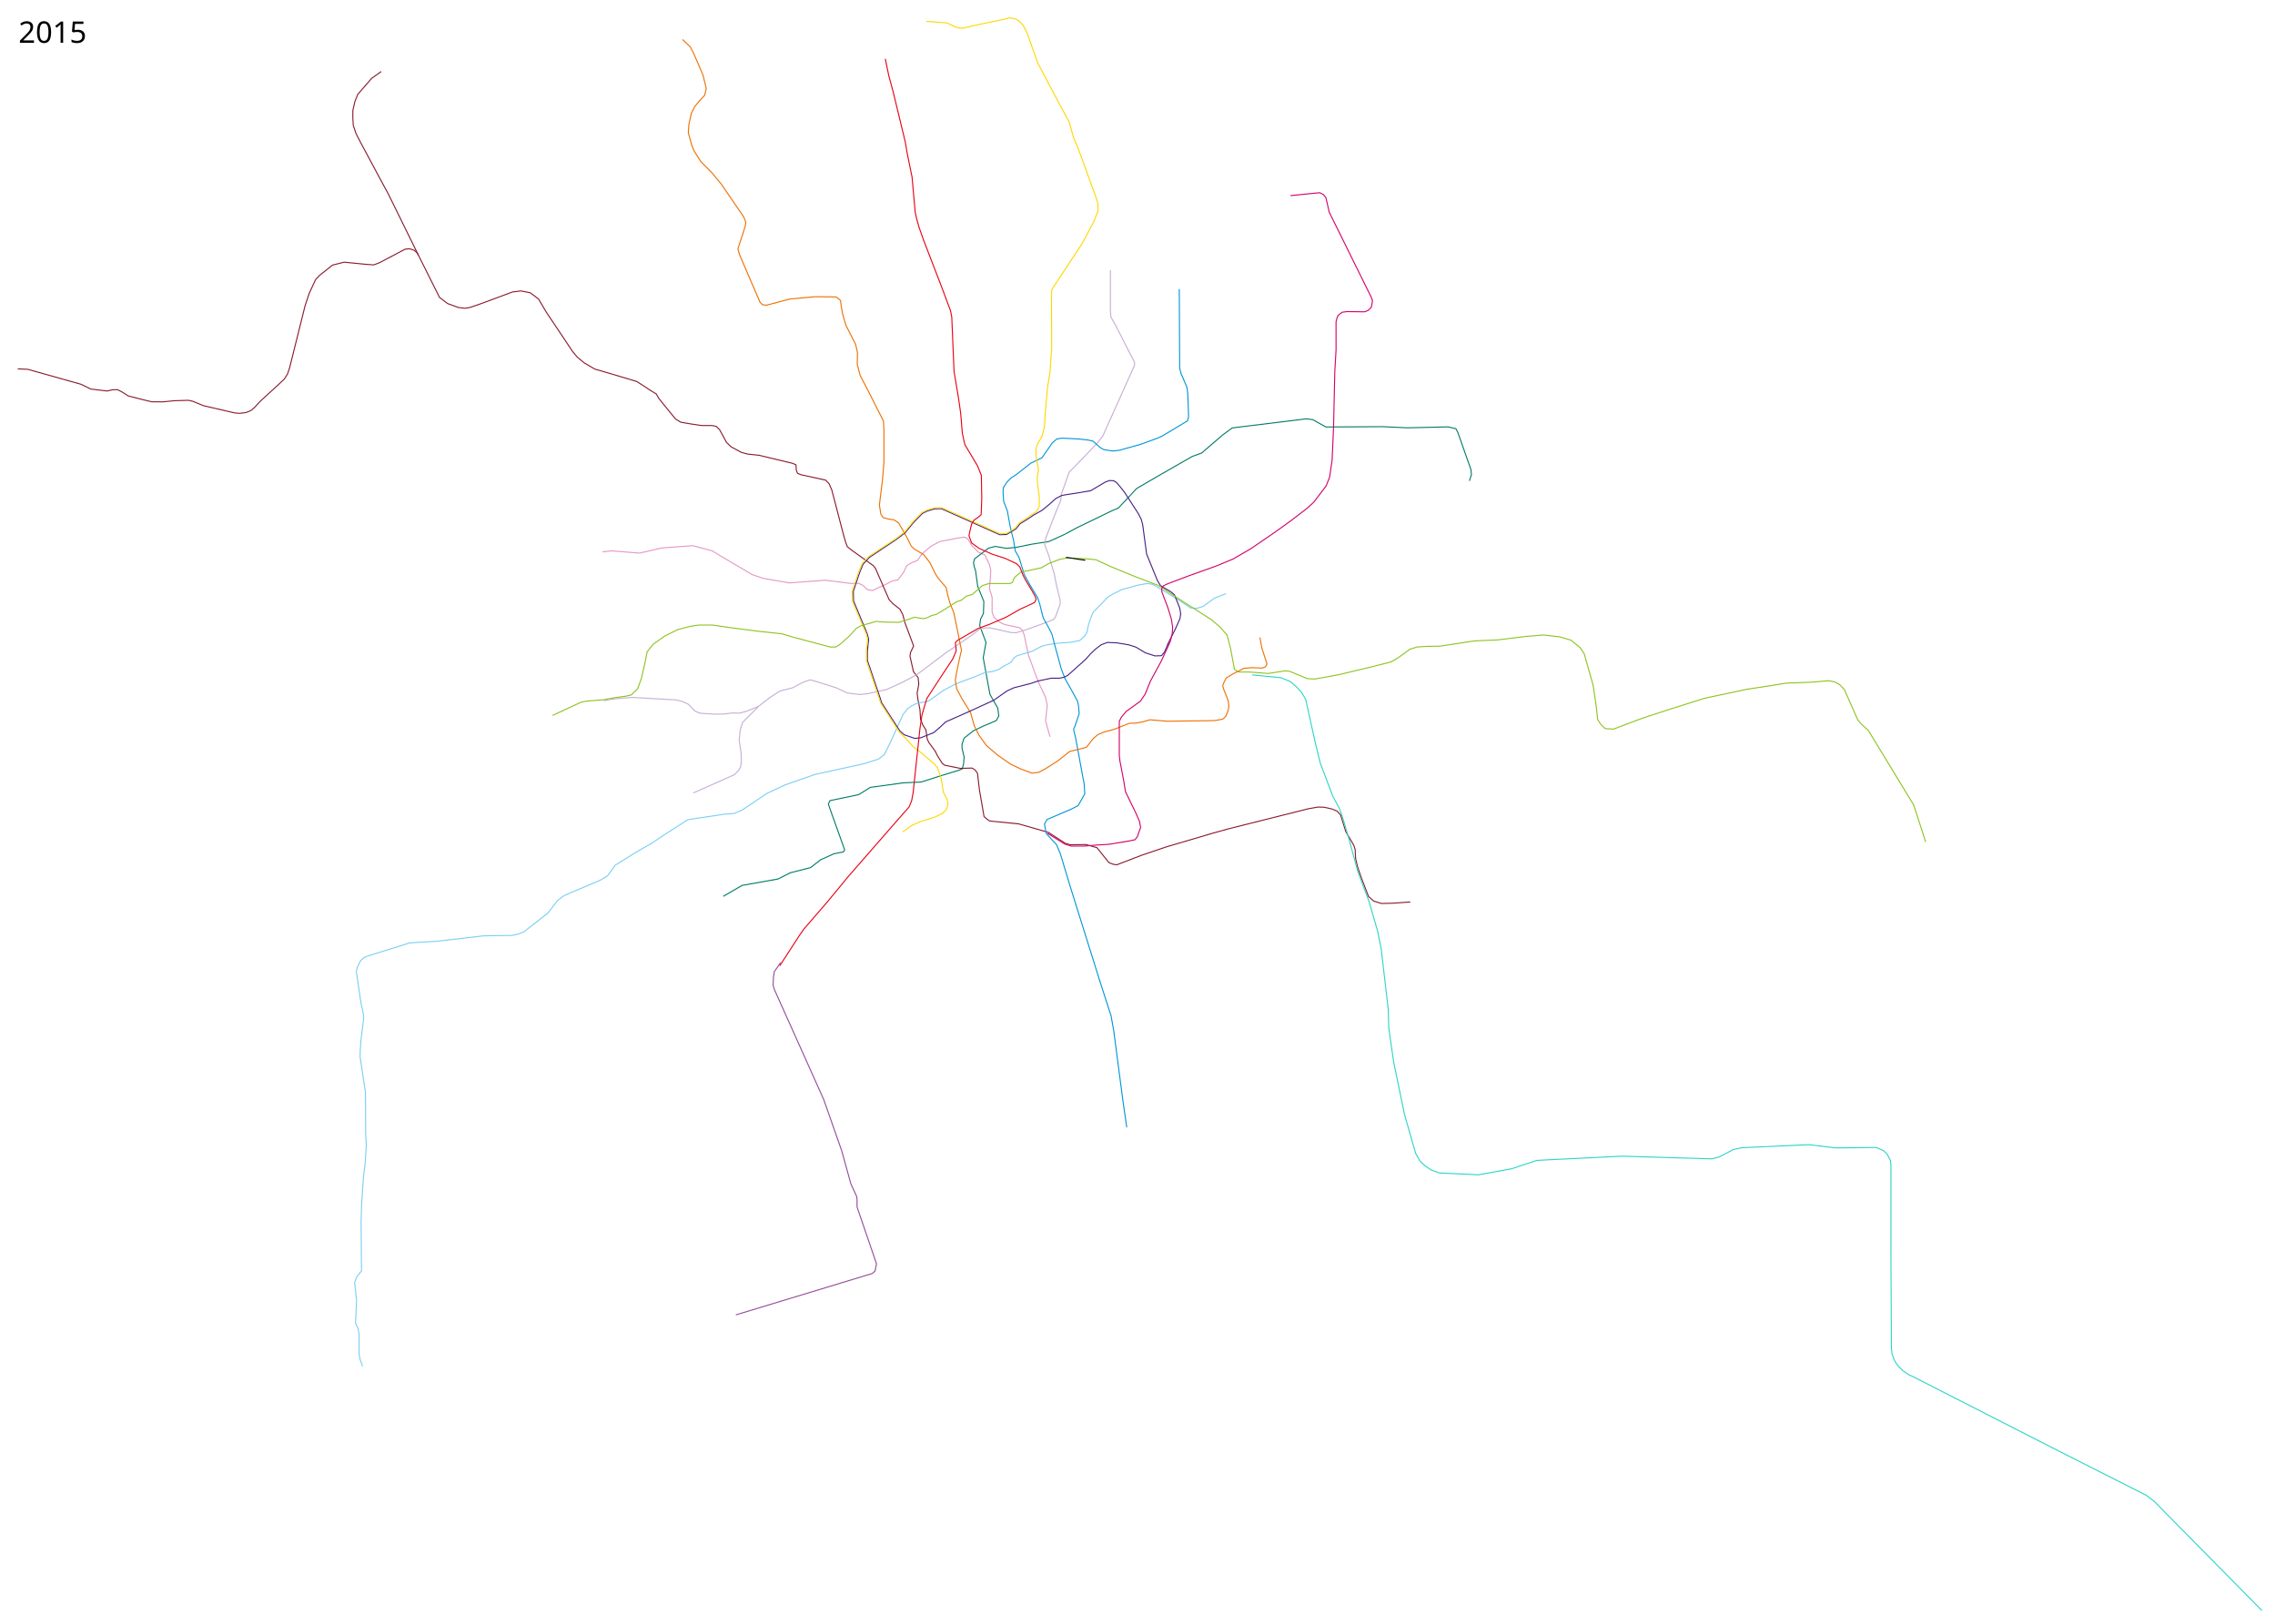
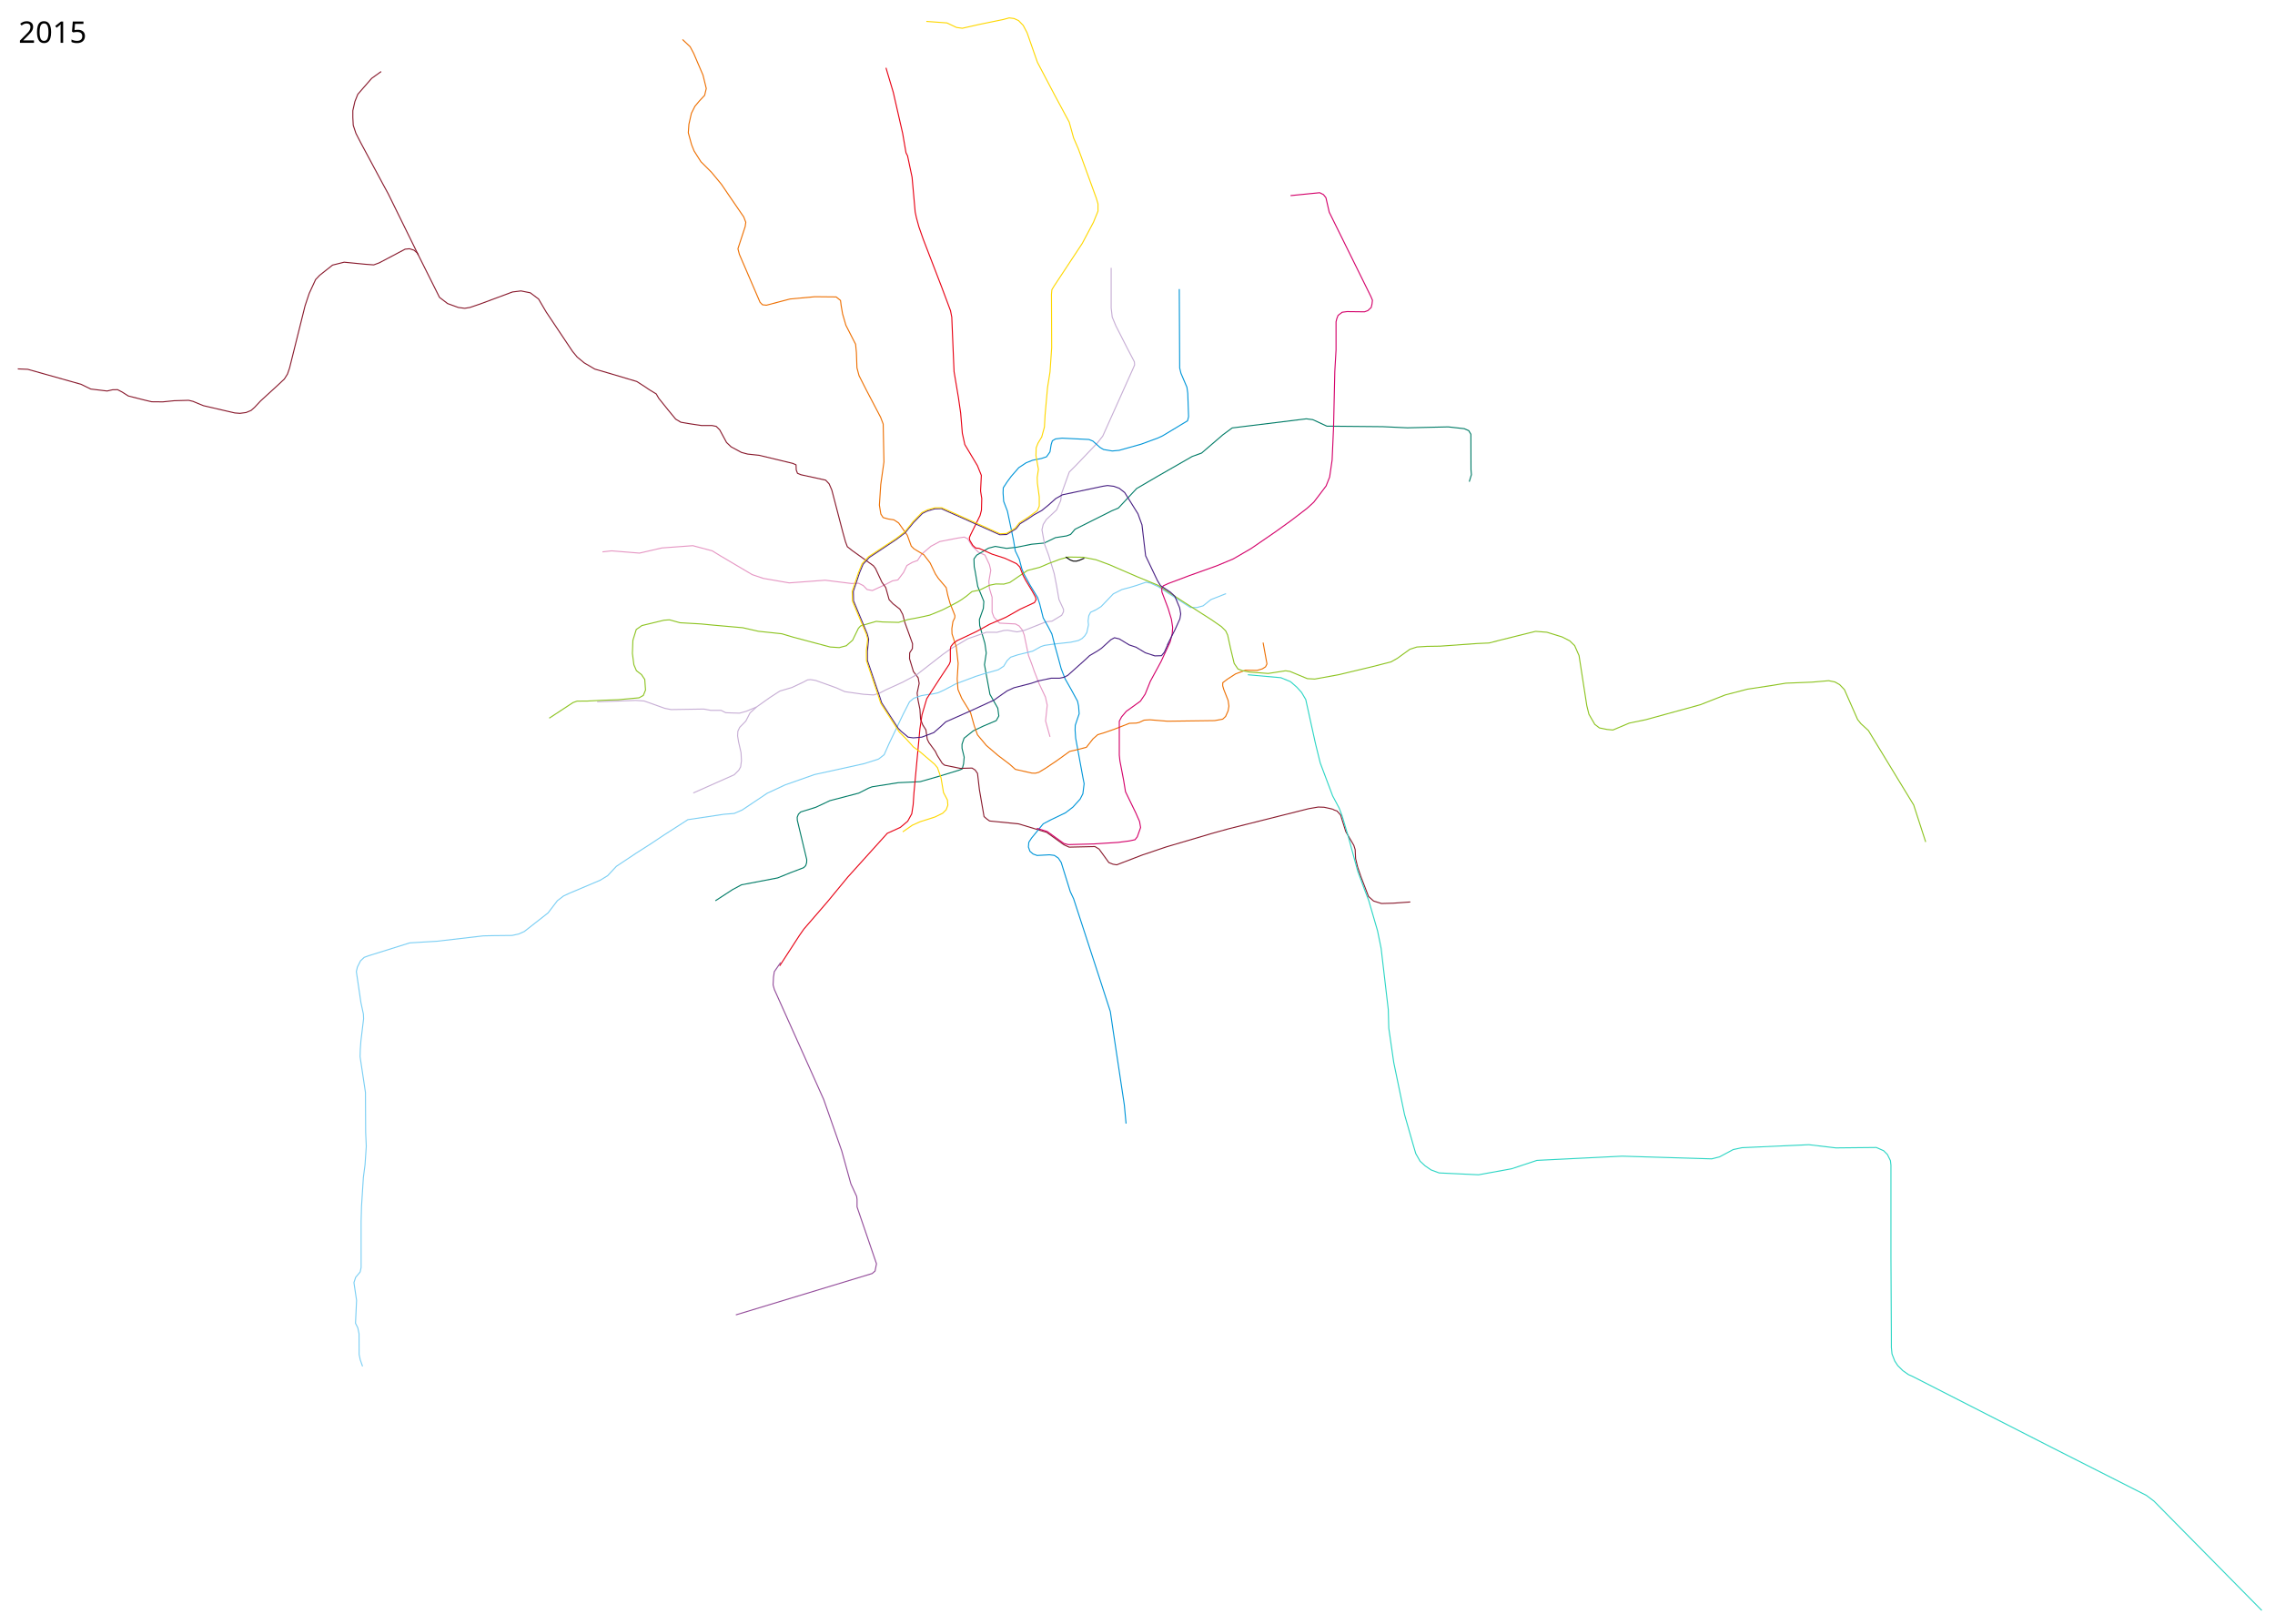
- <svg xmlns="http://www.w3.org/2000/svg" height="7850" width="11000">
-   <path d="M2913 2669l44-5 135 11 108-25 150-11 94 25 39 24 154 91 53 18 126 22 174-13 127 16 34-1.5 23 11.5 18.5 19 25.5 5 66-30.5 31.5-16.5 26-4.5 27-35.5 16.5-34 25.5-15 26-9.5 19.5-30 45-38.5 43-23 88-17 30.5-4.5 16.5 8 21.5 35 30.5 30 31.5 14 21.5 46 6.5 27.5-1.5 32.5-5 55 13 43v72.5l9 24 25.5 23 26.5 12.5 71 15 14 11.5 9 23 21 100 16.5 43.5 11.5 33 24 61.5 30 63.5 8.5 39-8 76 21.5 77" fill="none" stroke="#e596c3" stroke-width="5" stroke-linejoin="round" />
-   <path d="M3497 4335l91-53 174-31 59-30 98-25 49-38 64-29 46-9 6-10-79-221 8-17 139-29 56-35 159-22 87-4 94-30 93-28.5 11.5-5 6.5-24.5 3-32-10.5-43.5v-19l10-29.5 44.5-35.5 48.5-23 62.5-26.5 12.5-22.5-5-37.5-38-67-32.5-177 13.5-74-30.5-81.5 4-31 14-27.5 2-58.5-29.5-72.5-10.5-76-6.5-19.5-3.5-20 5.5-18 67-51.5 33-8.5 54 9.5 50-5.5 71.5-14.5 83.5-13 74.5-34 60.5-32.5 169-82 32-13.5 88.5-94.5 101-59 167.5-96 45.5-16.5 102.5-88 45.5-33.5 358.5-44 31 4 63 35.5 275-1.5 119.5 5.5 197.5-4.5 37 9 9.5 18 63.5 180.5 2 23.5-9.5 30" fill="none" stroke="#007b66" stroke-width="5" stroke-linejoin="round" />
-   <path d="M6819 4362.122l-82.5 5.878-57 1.5-38-12-24.5-22-36.5-95-16.323-47.964L6554.5 4152l-2-43-6.5-20.5-39-67-25-80-17.5-19.5s-20.5-6.5-18.5-7.5-44-10.5-44-10.5l-28-1-46.5 8-388 97.5-81 22.5-220 65-115.5 39-123.5 47.5-18-3-20-8-57.5-72-53-15-75.5 1-25.5-7.5-81-52.5-143.5-41-140.5-14-14.5-10.5-12.5-11-22.5-130.5-9-78-11.5-16.5-15-9.5-57 1.5-76-15.5-11.5-9.5-23.5-37.5-10-20.5-30.5-41.5-8-16.5-6.5-45-15.5-24.5-10.5-27.5-3-47.5-9.5-46.5-4-32 8-43-3-31-23-30.5-16.5-74 2.5-18 9-18.5 6-13-42.5-114-10-38-14-26-33-26-19-20-66-151-10-13-102-73-24-19-9-24-12-43-54-207-13-30-17-18-119-26-17-7-6-16-1-25-16-7-162-39-56-6-30-8-50-27-22-21-33-61-17-17-20-4h-50l-54-8-47-8-25-15-37-45-45-56-12-21-33-20-22-15-39-25-124-37-79-23-51-30-34-28-23-28-127-190-37-63-40-30-45-9-41 5-156 58-50 17-25 4-31-4-52-19-39-30-107-214-16-14-22-7-21 2-125 66-27 10-41-3-102-10-24 6-32 8-62 49-20 21-31 67-20 60-75 301-10 29-15 24-33 31-82 75-29 31-17 15-24 10-30 4-25-2-151-35-22-9-29-12-21-5-70 2-55 5.5-53.5-.5-34-8-79-20-29-18.5-23-12-24.5.5-26 6-79-9.5-47-23-258-72.5-48-2" fill="none" stroke="#88192c" stroke-width="5" stroke-linejoin="round" />
+ <svg xmlns="http://www.w3.org/2000/svg" width="11000" height="7850">
+   <path d="M2913 2669l44-5 135 11 108-25 150-11 94 25 39 24 154 91 53 18 126 22 174-13 127 16 34-1.5 23 11.5 18.5 19 25.5 5 66-30.5 31.5-16.5 26-4.5 27-35.5 16.5-34 25.5-15 26-9.5 19.5-30 45-38.5 43-23 88-17 30.5-4.5 16.5 8 21.5 35 30.5 30 31.5 14 21.5 46 6.5 27.5-9.218 53.448L4784 2845.5l13 43v72.5l9 24 26.97 28.513 76.848 4.047 18.08 9.855L4943 3047l9 23 21 100 16.5 43.5 11.5 33 24 61.5 30 63.5 8.5 39-8 76 21.5 77" fill="none" stroke="#e596c3" stroke-width="5" stroke-linejoin="round" />
+   <path d="M3459.06 4356.31l82.64-53.82 43.442-23.348 174.78-33.34L3821 4221l64.883-24.8 9.688-9.51 4.681-14.717.543-14.418-45.612-190.464-.61-14.668 5.92-14.746 10.667-10.749 73.551-22.856L4013 3872l139.26-36.276 46.596-23.76 17.72-6.822 126.516-19.921 105.71-4.78 99.198-28.44 93-28.5 11.5-5 6.5-24.5 3-32-10.5-43.5v-19l10-29.5 44.5-35.5 48.5-23 62.5-26.5 12.5-22.5-5-37.5-38-67-26.38-143.672 8.58-56.114-6.713-46.805L4737 3025.5l-1.513-29.162 19.145-53.96L4757 2908.5l-29.5-72.5-12.705-74.53-4.295-20.97-1.295-37.64 13.218-18L4779.5 2651l33-8.5 54 9.5 50-5.5 71.5-14.5 60.715-5.65 54.668-26.261 53.694-8.343 19.426-7.113 21.544-25.15L5375.5 2470.5l32-13.5 88.5-94.5 101-59 167.5-96 45.5-16.5 102.5-88 45.5-33.5 358.5-44 31 4 68.145 31.458 269.855 2.542 119.5 5.5 197.5-4.5 77.425 8.633 21.628 9.547 10.384 17.387.563 171.933 2 23.5-10.324 34.069" fill="none" stroke="#007b66" stroke-width="5" stroke-linejoin="round" />
+   <path d="M6819 4362.122l-82.5 5.878-57 1.5-38-12-24.5-22-36.5-95-16.323-47.964L6554.5 4152l-2-43-6.5-20.5-39-67-25-80-17.5-19.5s-20.5-6.5-18.5-7.5-44-10.5-44-10.5l-28-1-46.5 8-388 97.5-81 22.5-220 65-115.5 39-123.5 47.5-18-3-20-8-47.365-65.243-19.997-12.142-124.615 2.82-25.24-11.399-83.339-60.036-135.444-41-140.5-14-14.5-10.5-12.5-11-22.5-130.5-9-78-11.5-16.5-15-9.5-57 1.5-76-15.5-11.5-9.5-23.5-37.5-10-20.5-30.5-41.5-8-16.5-6.5-45-15.5-24.5-10.5-27.5-3-47.5-9.5-46.5-4-32 9.838-46.675L4439.5 3278l-23-30.5-18.705-61.872.662-28.29L4411.5 3137l.855-23.657L4375 3010l-10-38-14-26-33-26-19-20-16.244-58.336-18.483-25.804L4233 2749l-10-13-102-73-24-19-9-24-12-43-54-207-13-30-17-18-119-26-17-7-6-16-1-25-16-7-162-39-56-6-30-8-50-27-22-21-33-61-17-17-20-4h-50l-54-8-47-8-25-15-37-45-45-56-12-21-33-20-22-15-39-25-124-37-79-23-51-30-34-28-23-28-127-190-37-63-40-30-45-9-41 5-156 58-50 17-25 4-31-4-52-19-39-30-107-214-16-14-22-7-21 2-125 66-27 10-41-3-102-10-24 6-32 8-62 49-20 21-31 67-20 60-75 301-10 29-15 24-33 31-82 75-29 31-17 15-24 10-30 4-25-2-151-35-22-9-29-12-21-5-70 2-55 5.5-53.5-.5-34-8-79-20-29-18.5-23-12-24.5.5-26 6-79-9.5-47-23-258-72.5-48-2" fill="none" stroke="#88192c" stroke-width="5" stroke-linejoin="round" />
  <path d="M1843 346l-28 20-18 13-41 47-26 30-14 35-10 44v33l2 38 13 39 22 43 110 205 24 44 146 297" fill="none" stroke="#88192c" stroke-width="5" stroke-linejoin="round" />
-   <path d="M2919 3389l36-7 54-6 51-3 210 12 31 8 29 14 30 32 24 10 70 5 45-1 42-5 35 1 32-9 58-23 57-44 48-31 62-16 51-27 32-11 25 6 104 33 51 24 60 8 39-4 91-20 79-36 69-37 137-103 129-88 36-28 33-7 21 1 98 22 25 1 39-11 113-41 30-13 9-13 22-61v-19l-17-68-12-61-27-89-19-51 5-30 46-118 27-65 3-31 38-106 33-33 104-109 25-32 145-323 9-21-1-15-35-67-55-108-24-43-2-31v-194" fill="none" stroke="#c6add4" stroke-width="5" stroke-linejoin="round" />
-   <path d="M3668 3416l-38 38-39 39-12 38-5 48 9 61 2 39-4 30-9 16-22 22-198 88" fill="none" stroke="#c6add4" stroke-width="5" stroke-linejoin="round" />
-   <path d="M5928 2871l-56 22-55 40-30 9-31-2-50-34-132-80-27-4-51 9-33 10-38 10-42 21-26 15-36 38-35 35-12 29-11 33-8 37-10 16-13 13-12 10-43 8-76 6-50 9-18 6-40 22-75 22-17 12-10 17-17 11-21 11-26 17-31 9-32 4-46 19-96 36-59 31-40 29-38 26-23 3-33 7-21 11-17 11-24 29-65 143-27 53-27 21-69 22-241 53-142 50-86 40-121 81-39 17-50 4-174 26-115 74-63 42-67 38-106 66-37 51-36 22-149 63-28 13-30 23-45 59-115 90-27 12-32 7-92 1-47 1-224 26-132 8-198 62-22 8-18 17-15 30-5 22 22 149 12 56 1 23-13 108-3 42-1 33 26 173 1 193 3 68-6 89-8 61-9 140-2 74 1.954 238.802-21.352 25.623-11.957 29.038 9.395 87.116-5.125 111.03 11.103 22.207 5.98 28.184.426 100.782 5.552 26.049 11.103 31.174" fill="none" stroke="#7acef3" stroke-width="5" stroke-linejoin="round" />
-   <path d="M5702 1398l2 382 6 25 29 68 4 29 4 113-5 20-121 73-24 11-79 29-107 30-33 3-42-7-17-10-35-31-24-5-44-5-81-4-25 4-22 19-50 72-54 26-33 26-38 30-24 15-19 19-19 29-1 25 3 41 18 47 14 78 16 65 8 49 19 34 24 80 28 51 37 61 10 30 17 68 25 45 17 33 15 58 16 58 14 52 19 49 29 51 31 57 5 23 3 38-8 23-11 33-8 19 10 43 13 70 22 120 6 30 3 49-14 25-18 32-33 17-117 50-13 22 9 46 25 28 24 25 19 45 46 153 145 463 54 167 13 72 44 336 19 132" fill="none" stroke="#0095d8" stroke-width="5" stroke-linejoin="round" />
-   <path d="M3300 191l37 35 17 32 45 105 16 65-8 33-26 28-21 25-17 34-12 53-3 41 16 58 12 30 33 52 51 51 48 58 36 53 72 105 10 26-3 21-35 107 7 27 100 232 12 12 19 2 114-30 120-11 103 1 21 17 3 24 7 41 16 55 47 92 9 40-1 57 14 54 32 61 81 160s2 42 2 46v151l-7 86-15 123 7 43 11 17 25 7 27 4 23 15 39 68 22 44 13 13 48 29 30 39 26 54 14 21 38 45 8 38 11 39 18 45 17 83 14 70 6 27-10 43-15 72-5 31 7 42 24 45 43 70 18 64 23 45 35 49 56 48 62 43 51 24 52 19 33-4 35-19 59-38 55-44 35-8 46-12 32-41 23-20 31-13 48-13 74-29 33-1 31-6 35-10 85 7 228-3 39-7 14-13 12-27 4-23-4-28-21-53-5-17 5-15 12-23 29-18 57-29 37-3 50 2 17-6 7-14-25-78-9-50" fill="none" stroke="#ed6f01" stroke-width="5" stroke-linejoin="round" />
-   <path d="M5644 3120l12.39-25.12L5682 3044l23-51 4-24-5-29-25-63-18-15-50-30-15-25-52-128-19-142-7-26-14-27-66-102-21-27-19-22-13-8-21-1-21 8-69 41-64 11-46 7-30 5-29 15-36 32-32 26-38 21-25 17-42 26-19 24-46 28-33 1-282-126-33 1-37 11-22 11-42 43-42 51-41 31-132 88-30 33-17 41-30 90 1 46 66 159 7 26-6 59v44l60 177 9 28 88 136 22 19 50 17 29-3 63-25 31-27 27-25 113-50 120-55 38-27 26-18 33-15 82-21 36-12 61-13h41l23-5 17-9 86-77 23-26 25-24 28-21 29-11 47 2 59 10 33 11 45 27 46 15 32-1 14-17 21-47" fill="none" stroke="#471f82" stroke-width="5" stroke-linejoin="round" />
+   <path d="M2887.395 3393.778l80.468-2.59 44.812-1.59 61.658-2.265 40.213 2.812 100.09 35.563 30.103 5.915 158.259-2.545 33.555 6.325 49.42-.145 23.317 11.495L3541 3448l35 1 32-9 49.684-20.661L3723 3373l48-31 57.842-17.04L3884 3299l20.62-10.852 14.239-1.447 24.74 3.921L4045 3327l40.086 18.023 89.624 12.678 49.395 3.276 27.894-8.607L4286 3335l79-36 69-37 124.267-96.763 36.803-26.16 84.35-50.07 90.023-31.307 51.008.35 33.127-8.922 18.62-1.153 45.58 7.983L4952 3049l106.243-42.04 28.203-2.923 47.014-28.527 8.74-16.898.171-11.365-22.088-47.845L5109 2834l-12-61-27-89-19-51-12.995-70.807 6.041-25.978 15.176-23.834 49.794-46.61L5129 2420l3-31 38-106 33-33 104-109 25-32 145-323 9-21-1-15-35-67-55-108-17.244-41.701-5.118-43.994v-194" fill="none" stroke="#c6add4" stroke-width="5" stroke-linejoin="round" />
+   <path d="M3657.684 3419.339l-31.322 28.684-20.03 39-29.93 30.724-8.72 18.724-1.31 22.68 4.77 28.685L3583 3640l2 39-4 30-9 16-22 22-198 88" fill="none" stroke="#c6add4" stroke-width="5" stroke-linejoin="round" />
+   <path d="M5928 2871l-56 22-17.01 6.756-37.99 30.304-30.367 8.265-31-.53L5706 2906l-105.465-68.618-37.56-17.262-21.855-4.367L5496 2831l-33 10-38 10-42 21-58.708 61.306-23.505 14.847-27.65 12.95-8.692 16.872-3.37 25.016 1.925 19.01-8 37-10 16-13 13-17.513 9.632L5177 3106l-78.94 8.573L5051 3121l-18 6-40 22-72.06 17.958-21.777 7.222-12.573 4.137-17 16.513L4853 3222l-26 17-31 9-37.513 10.248L4718 3271l-96 36-59 31-28.24 12.83-25.872 5.42-27.41 3.367-27.12 4.795-36.068 12.47-20.675 17.248L4367 3454l-68.675 143.368L4275 3650l-27 21-69 22-241 53-142 50-86 40-121 81-39 17-50 4-174 26-115 74-63 42-72.145 46.085-95.71 63.795L2938 4235l-36 22-149 63-28 13-30 23-45 59-115 90-27 12-32 7-92 1-47 1-224 26-132 8-198 62-22 8-18 17-15 30-5 22 22 149 12 56 1 23-13 108-3 42-1 33 26 173 1 193 3 68-6 89-8 61-9 140-2 74 .117 221.897-4.659 21.43-21.838 26.243-8.282 25.363 12.702 85.646-5.124 111.03 11.103 22.207 5.978 28.184.427 100.781 5.552 26.05 11.103 31.174" fill="none" stroke="#7acef3" stroke-width="5" stroke-linejoin="round" />
+   <path d="M5702 1398l2 382 6 25 29 68 4 29 4 113-5 20-121 73-24 11-79 29-107 30-33 3-42-7-17-10-35-31-18.855-7.572L5216 2123l-81-4-31.248 3.633-15.385 9.077-5.748 18.121-5.825 35.7-16.813 23.653-24.553 8.124-42.24 8.36-31.53 12.402-35.795 23.752-36.495 41.828L4870 2330l-19 29-1 25 3 41 18 47 15.838 75.06L4901 2615l8 49 19.368 40.248 12.454 47.15L4952 2778l28 51 37 61 10 30 17 68 25 45 17 33 15 58 16 58 14 52 19 49 29 51 31 57 5 23 3 38-8 23-11 33-.65 23.778L5201 3570l13 70 22 120 6 30-6.188 49-13.265 25.735-34.905 38.615-35.572 27.29-71.062 34.198-36.888 19.427-56.426 68.666-13.268 20.577-1.876 22.788 7.319 20.703 15.274 13.125 19.389 7.085 60.28-3.238 23.265 2.95 19.366 13.178 13.6 20.797 43.909 141.168 16.056 34.25 130.3 399.421 47.384 146.42 13.735 93.683 53.923 358.05 8.342 90.105" fill="none" stroke="#0095d8" stroke-width="5" stroke-linejoin="round" />
+   <path d="M3300 191l37 35 17 32 45 105 16 65-8 33-26 28-21 25-17 34-12 53-3 41 16 58 12 30 33 52 51 51 48 58 36 53 72 105 10 26-3 21-35 107 7 27 100 232 12 12 19 2 114-30 120-11 103 1 21 17 3 24 7 41 16 55 47 92 3.855 40 2.675 73.905 9.957 37.463 34.573 68.35 69.975 133.54 12.29 32.402L4274 2234l-15.453 109.52L4252 2443l7 43 11 17 25 7 27 4 23 15 41.94 59.548L4406 2641l13 13 48 29 30 39 26 54 14 21 38 45 8 38 11 39 18 45 5.24 13.542-.7 10.097-9.068 18.547-5.213 34.458.891 25.141 20.782 62.782 8.888 79.718-4.632 75.1 3.692 50.82L4650 3377l43 70 18 64 15.282 42.795L4769 3605l56 48 57.063 43.26 27.352 24.52L4990 3739l16.892.292L5023 3735l30.958-18.632 54.957-36.898L5172 3634l35-8 46-12 32-41 23-20 31-9.325 48-16.675 74-29 33-1 14.095-3.06 24.01-11.126L5560 3481l85 7 228-3 39-7 14-13 12-27 4-23-4-28-21-53-5-17 .222-15.367 22.29-16.937 39.842-25.717 47.445-17.791 55.926 1.042 25.745-7.371L6119 3225l7-14-18.752-103.358" fill="none" stroke="#ed6f01" stroke-width="5" stroke-linejoin="round" />
+   <path d="M2655.697 3473.23l114.847-75.392 19.793-7.093 48.163-.245 73.09-3.795 77.948-2.782 100.51-9.205 20.518-11.513 10.655-25.957-3.683-51.205-15.81-23.61-24.546-18.924-12.291-28.636-7.147-54.955 2.43-63.174 16.24-52.407 27.335-19.052 107.096-25.876 26.465-1.817 50.71 14.136 101.21 5.76L3446 3023l145.56 12.838L3667 3053l113 12 57 17 177 47 43.905 2.94 33.863-8.957 30.727-26.83 27.898-57.255L4161 3027l76-22 31 3 77 2 46-14 34.778-6.222 39.59-8.068 29.435-6.675 30.042-12 29.615-12.247L4590 2933l42.615-22.632 17.795-11.145L4673 2883l26.53-21.965 37.24-7.352 47.067-23.23 31.588-6.266 38.26.68 29.027-7.886 84.931-58.057 59.272-15.129L5071 2725l53-20 40.573-11.042 73.137 1.06L5299 2707l62.915 23.078 133.615 57.88L5598 2830l117 76 144 92 46.308 32.223 21 20.59 9.632 20.555L5950 3136l17.53 72.6 18.53 27.068 20.933 7.623L6040 3250l92 7 84-13 21 3 84 35 36 2 116-21 163-39 90-23 30-17 61-44 34-11 48-3 64-1 179.118-12.813 57.99-2.53 53.592-13.923 105.66-26.187 65.42-16.188 54.377 4.222 73.478 22.616 37.384 19.094 23.675 23.018 21.233 48.22 37.57 242.329 10.223 41.362 28.315 48.932 22.35 17.12 36.333 7.402 28.975 2.735L7878 3497l80.23-16.547 263.567-72.4 120.164-47.223L8449 3333l125-19 61-10 126-5 81-7 30 6 23 13 23 24 64 145 16 20 36 33 144 237 75 123 58 179" fill="none" stroke="#8cc320" stroke-width="5" stroke-linejoin="round" />
+   <path d="M6240 946l110-11 31-3 18 9 12 15 16 70 201 407 8 19-2 18-4 17-16 15-16 6-85-1-23 3-20 15-6 15-4 16v136l-6 105-6 269-7 159-12 82-17 43-34 45-26 34-33 30-77 59-75 54-118 81-86 50-79 33-134 48-101 38-24 11-8 13 1 17 30 79 16 53 6 39-2 30-10 40-44 95-52 96-25 62-23 34-68 49-23 27-11 21v164l3 28 18 94 9 55 50 103 18 41 5 29-16 45-11 14-28 6-54.17 7.042-117.71 7.399-122.77 3.22-21.284-5.466-80.748-57.948-50.004-15.17" fill="none" stroke="#d30069" stroke-width="5" stroke-linejoin="round" />
+   <path d="M4283.77 327.985L4319 446l45.422 198.642 16.253 94.279 7.53 14.78L4410 857l15 168 6 28 12 44 21 60 89 231 43 115 6 31 8 192 3 71 21 125 11 76 8 97 12 55 61 102 19 47-3.842 75.188L4747 2411l-1.53 56.685-6.855 25.7-46.377 94.494-5.4 12.676 2.098 12.453 14.577 24.385 13.987 12.712L4734 2652l63 28 62 20 56 26 16 16 16 41 12 23 31 51 16 29 4 13-8 15-69 32-69 39-79 34-63.453 35.068L4628 3098l-17.453 12.838-12.802 15.59-2.675 12.65-.095 59.947-5.023 13.188L4549 3274l-68 105-23 78-10 67-28.958 311.368-3.692 55.742-6.855 44.7-19.575 35.68-35.678 29.912-63.035 28.621L4099 4242l-98 119-114 132-21 30-96 148" fill="none" stroke="#e70012" stroke-width="5" stroke-linejoin="round" />
+   <path d="M3774.5 4655l-30.5 44-4 26-2 38 6 22 144 321 95 212 87 248 44 159 28 61 2 15v36l16 47 78 228-7 35-14 12-659 200" fill="none" stroke="#934c9a" stroke-width="5" stroke-linejoin="round" />
+   <path d="M5153.265 2693.479l20.739 14.25 14.627 5.803 15.843.42 14.754-4.306 23.494-10.068" fill="none" stroke="#000" stroke-width="5" stroke-linejoin="round" />
+   <text x="89.453" y="7747.961" style="line-height:125%;-inkscape-font-specification:Sans" font-size="144px" font-weight="400" letter-spacing="0" word-spacing="0" font-family="Sans" />
+   <text x="89.453" y="206.961" style="line-height:125%;-inkscape-font-specification:Sans" font-size="144px" font-weight="400" letter-spacing="0" word-spacing="0" font-family="Sans">
+     <tspan x="89.453" y="206.961">2015</tspan>
+   </text>
+   <path d="M6033.45 3263.22L6193 3277.5l46.5 19 31 27 23 25.5 20 34 47 213 23 93.5 60 159.5 31.5 59 14.5 38 29 97.5L6565 4214l32.5 87.5 20.5 53.5 42.5 146 17.5 85.5 34.5 295.5 2.5 90.5 24 166 52 251 41 143.5 13.5 46 21 37 24.5 22.5 28.5 19.5 39 14.5 190.5 9 159.5-29L7431 5612l27-1.5 385-19 433.5 13 37.5-9.5 66.5-35.5 42.5-9 323-14.5 131 15.5 195.5-2 35 15.5 18.5 18.5 14.5 29.5 2.5 22v446l2 369.5.127 66.545 2.99 30.747 13.238 34.163 14.519 22.206 24.341 24.342 27.33 19.216 19.217 8.541 670.879 342.486 460.348 233.163 36.726 27.758 521.415 528.674" fill="none" stroke="#2cd5c4" stroke-width="5" stroke-linejoin="round" />
+   <path d="M5644 3120l12.39-25.12L5682 3044l23-51 4-24-5-29-23.53-56.385-20.94-19.41L5611 2832l-15-25-56.778-119.18-17.53-149.35-10.307-28.205-9.223-25.53L5438 2382l-26.513-20.752-26.35-9.505-30.272-3.59-22.103 3.41-195.932 41.443L5105 2411l-36 32-32 26-38 21-25 17-42 26-19 24-46 28-33 1-282-126-33 1-37 11-22 11-42 43-42 51-41 31-132 88-30 33-17 41-30 90 1 46 66 159 7 26-6 59v44l60 177 9 28 79.595 123.01 13.918 14.093 34.495 28.922 24.642 3.403 41.128-3.368L4515 3543l31-27 27-25 113-50 120-55 38-27 26-18 33-15 82-21 36-12 61-13h41l23-5 17-9 86-77 19.325-18.282 37.128-21.795 20.282-13.65 45.538-41.503 17.418-9.518 23.334 5.638L5460 3119l33 11 45 27 46 15 32-1 14-17 21-47" fill="none" stroke="#471f82" stroke-width="5" stroke-linejoin="round" />
  <path d="M4365 4023l46-32 38-17 72-23 37-18 17-17 8-22-2-25-19-36-12-71-17-49-14-17-68-58-35-26-35-39-32.5-32.5-90-139.5-10-31-59-175-.5-49.5 6.5-54.5-6.5-24-67.5-160-1-47.5 30-89 18-44.5 31.5-34 133.5-88 41.5-32 40.5-50 42-43 27.5-13.5 36-10h32.5l282 126 31-1.5 42-25.5 20-25.5 43.5-28 43-31 10-22v-45l-9-66-1-28 6-39-12-66 1-38 9-23 18-30 13-48 3-57 12-134 12-75 8-118-1-258 2-22 11-18 136-206 54-102 22-54v-35l-8-27-87-239-23-53-21-76-71-132-83-158-50-143-18.5-35-22.5-23.5-22-10-23.5-3-29.5 8-114.5 23.5-82.61 18.687-27.86-3.857-46.575-22.03-99.455-7.3" fill="none" stroke="#fed700" stroke-width="5" stroke-linejoin="round" />
-   <path d="M2671.5 3460l138-64 29-5.5 77.5-6 57-10.5 52-7 27.5-6 30.5-30 18-49 18-78 10-52 29-36 56-40 63-31 61-16 38-6h70l75 11 146 19 113 12 57 17 177 47h27l21-13 48-43 29-33 22-13 76-22 31 3 77 2 46-14 30-11 44 7 14-3 26-12 23-6 62-38 36-23 20-6 27-21 28-8 49-43 32-10h101l12-5 9-22 10-10 22-18 99-21 36-21 53-20 38-7 86 4 51 5 71 33 127 52 101 38 117 76 144 92 43 37 21 25 10 11 17 65 19 102 20 12h51l92 7 84-13 21 3 84 35 36 2 116-21 163-39 90-23 30-17 61-44 34-11 48-3 64-1 142-22 33-4 101-4 138-17 86-7 79 9 54 16 44 36 20 30 43 152 15 102 7 64 15 23 22 21 40 2 76-29 67-25 132-43 165-52 207-44 125-19 61-10 126-5 81-7 30 6 23 13 23 24 64 145 16 20 36 33 144 237 75 123 58 179" fill="none" stroke="#8cc320" stroke-width="5" stroke-linejoin="round" />
-   <path d="M6240 946l110-11 31-3 18 9 12 15 16 70 201 407 8 19-2 18-4 17-16 15-16 6-85-1-23 3-20 15-6 15-4 16v136l-6 105-6 269-7 159-12 82-17 43-34 45-26 34-33 30-77 59-75 54-118 81-86 50-79 33-134 48-101 38-24 11-8 13 1 17 30 79 16 53 6 39-2 30-10 40-44 95-52 96-25 62-23 34-68 49-23 27-11 21v164l3 28 18 94 9 55 50 103 18 41 5 29-16 45-11 14-28 6-96 16-63 4-61 5h-60l-32-10-83.169-52.031" fill="none" stroke="#d30069" stroke-width="5" stroke-linejoin="round" />
-   <path d="M4280.5 284.5L4297 364l22 82 58 240 9 53 24 118 15 168 6 28 12 44 21 60 89 231 43 115 6 31 8 192 3 71 21 125 11 76 8 97 12 55 61 102 19 47 2 112-3 78-12 11-22 15-12 19-7 29-6 28 13 35 36 26 63 28 62 20 56 26 16 16 16 41 12 23 31 51 16 29 4 13-8 15-69 32-69 39-79 34-55 20-102 59-9 11 3 20 1 20-17 39-57 86-68 105-23 78-10 67-33 311-7 37-12 30-65 74-232 266-98 119-114 132-21 30-96 148" fill="none" stroke="#e70012" stroke-width="5" stroke-linejoin="round" />
-   <path d="M3774.5 4655l-30.5 44-4 26-2 38 6 22 144 321 95 212 87 248 44 159 28 61 2 15v36l16 47 78 228-7 35-14 12-659 200" fill="none" stroke="#934c9a" stroke-width="5" stroke-linejoin="round" />
-   <path d="M5154 2695.5l93.5 14" fill="none" stroke="#000" stroke-width="5" stroke-linejoin="round" />
-   <text style="line-height:125%;-inkscape-font-specification:Sans" y="7747.961" x="89.453" font-size="144px" font-weight="400" letter-spacing="0" word-spacing="0" font-family="Sans" />
-   <text style="line-height:125%;-inkscape-font-specification:Sans" y="206.961" x="89.453" font-size="144px" font-weight="400" letter-spacing="0" word-spacing="0" font-family="Sans">
-     <tspan y="206.961" x="89.453">2015</tspan>
-   </text>
-   <path d="M6054.5 3264l138.5 13.5 46.5 19 31 27 23 25.5 20 34 47 213 23 93.5 60 159.5 31.5 59 14.5 38 29 97.5L6565 4214l32.5 87.5 20.5 53.5 42.5 146 17.5 85.5 34.5 295.5 2.5 90.5 24 166 52 251 41 143.5 13.5 46 21 37 24.5 22.5 28.5 19.5 39 14.5 190.5 9 159.5-29L7431 5612l27-1.5 385-19 433.5 13 37.5-9.5 66.5-35.5 42.5-9 323-14.5 131 15.5 195.5-2 35 15.5 18.5 18.5 14.5 29.5 2.5 22v446l2 369.5.127 66.545 2.99 30.747 13.238 34.163 14.519 22.206 24.341 24.342 27.33 19.216 19.217 8.541 670.879 342.486 460.348 233.163 36.726 27.758 521.415 528.674" fill="none" stroke="#2cd5c4" stroke-width="5" stroke-linejoin="round" />
</svg>
